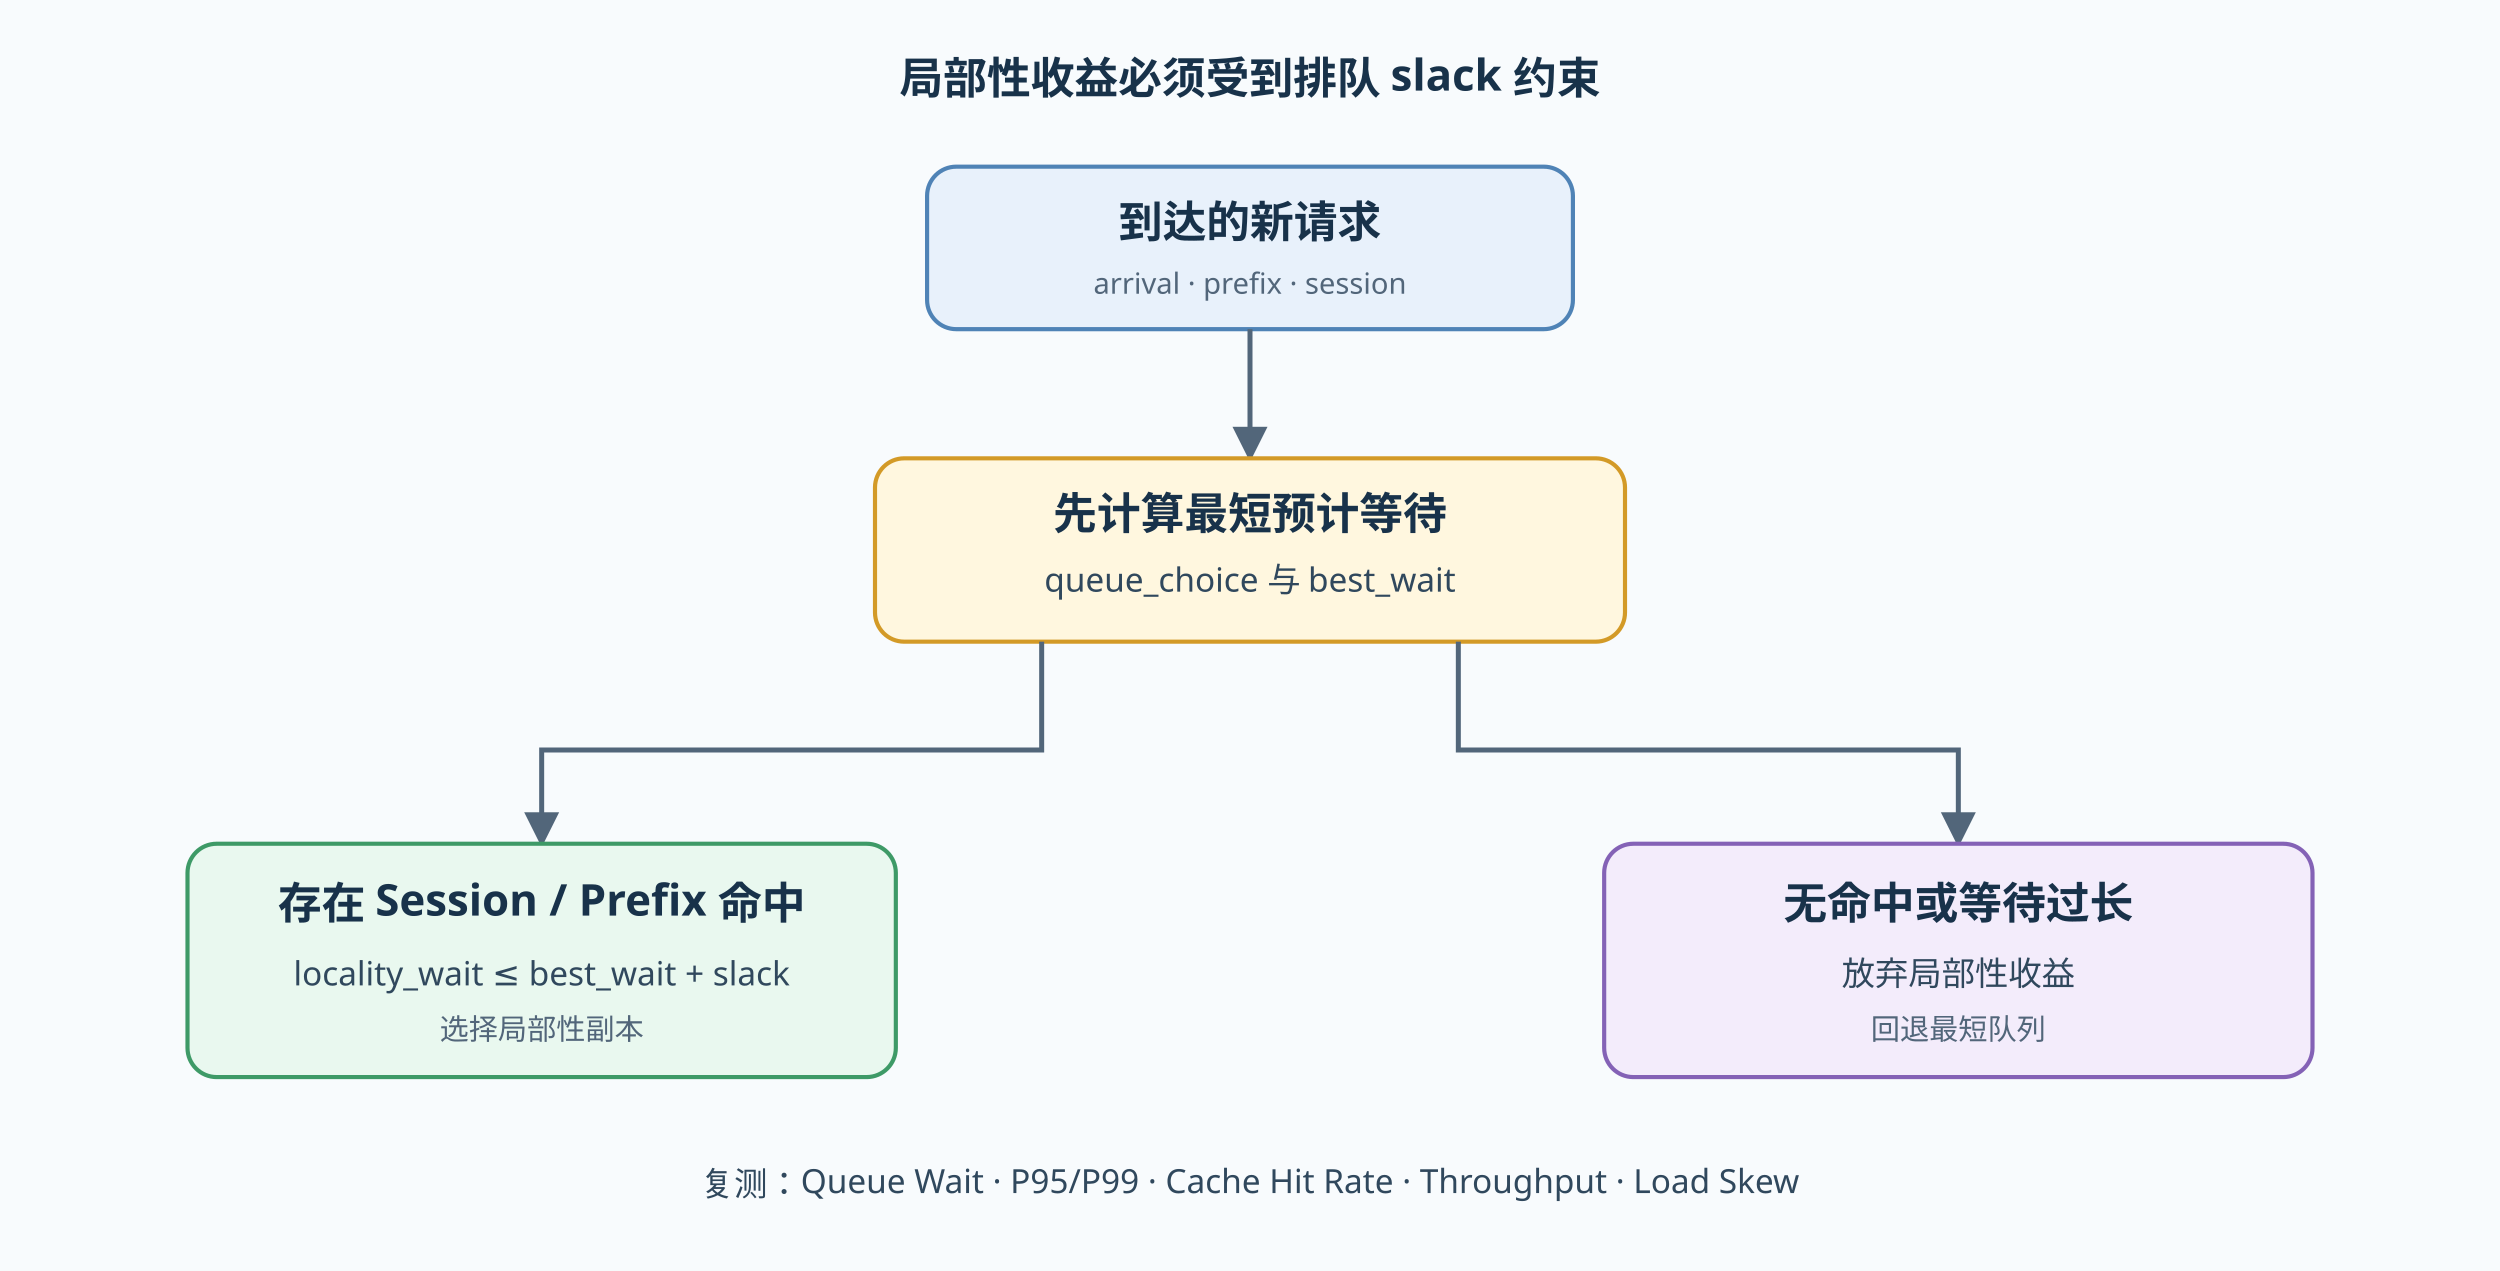
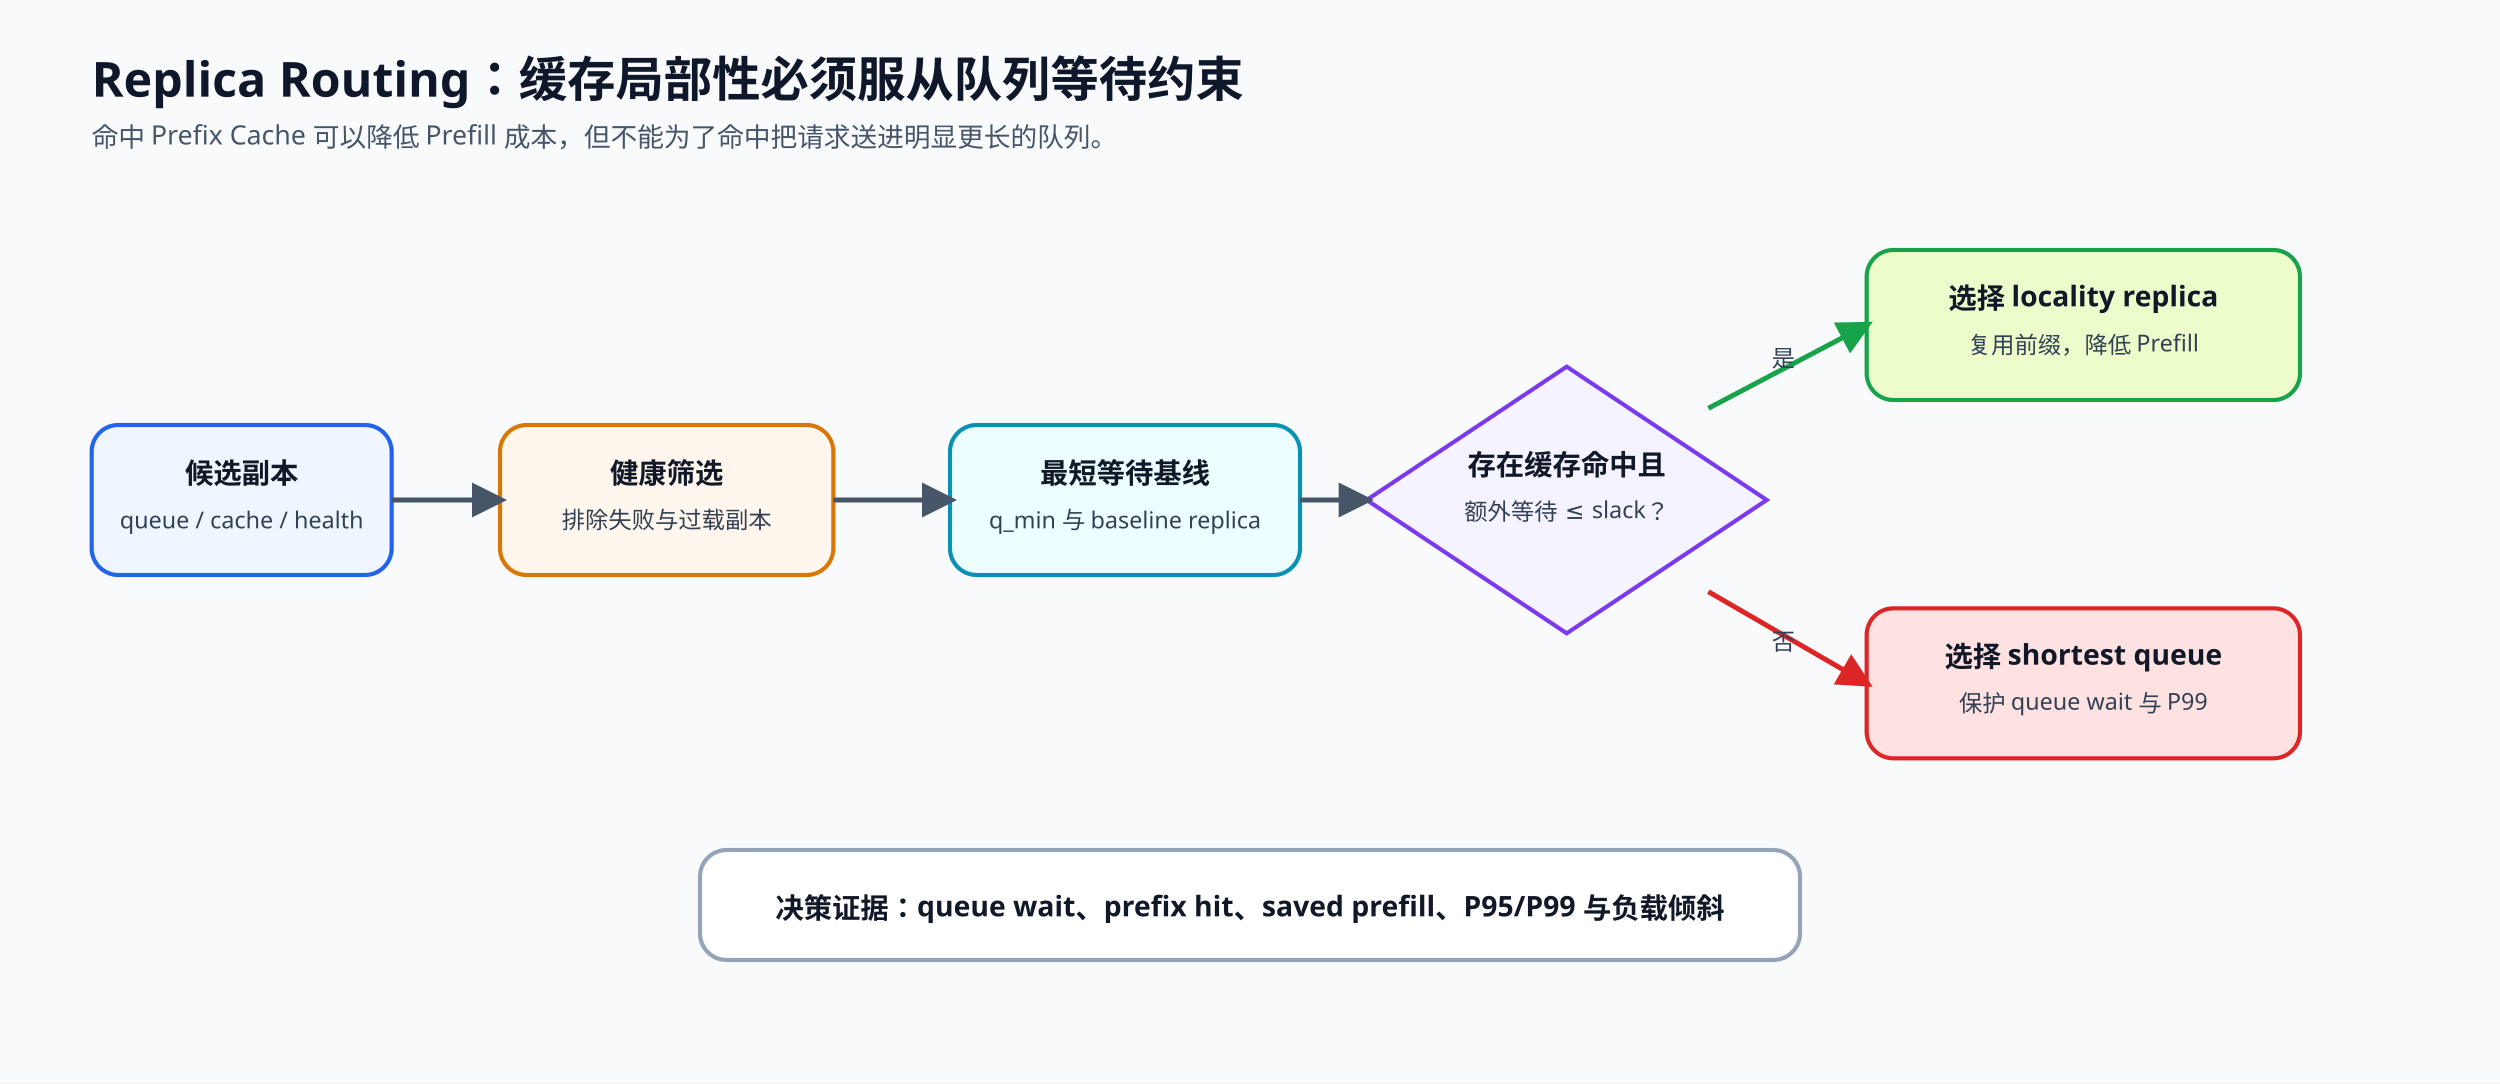
- <svg xmlns="http://www.w3.org/2000/svg" width="1200" height="610" viewBox="0 0 1200 610" role="img" aria-labelledby="title desc">
+ <svg xmlns="http://www.w3.org/2000/svg" width="1500" height="650" viewBox="0 0 1500 650" role="img" aria-labelledby="title desc">
  <defs>
-     <marker id="a" viewBox="0 0 10 10" refX="9" refY="5" markerWidth="7" markerHeight="7" orient="auto">
-       <path d="M0 0L10 5L0 10Z" fill="#52667a" />
+     <style>.t{font:700 29px sans-serif;fill:#0f172a}.s{font:500 16px sans-serif;fill:#475569}.h{font:700 17px sans-serif;fill:#111827;text-anchor:middle}.b{font:500 14px sans-serif;fill:#334155;text-anchor:middle}.x{stroke-width:2.5;rx:16}.a{stroke:#475569;stroke-width:3;fill:none;marker-end:url(#m)}.y{stroke:#16a34a;stroke-width:3;fill:none;marker-end:url(#g)}.n{stroke:#dc2626;stroke-width:3;fill:none;marker-end:url(#r)}</style>
+     <marker id="m" viewBox="0 0 10 10" refX="8" refY="5" markerWidth="7" markerHeight="7" orient="auto">
+       <path d="M0 0L10 5L0 10z" fill="#475569" />
    </marker>
-     <style>.b{rx:14;stroke-width:2}.h{font:700 21px sans-serif;fill:#18324a}.t{font:16px sans-serif;fill:#30485d}.s{font:14px sans-serif;fill:#52667a}.l{stroke:#52667a;stroke-width:2.4;fill:none;marker-end:url(#a)}</style>
+     <marker id="g" viewBox="0 0 10 10" refX="8" refY="5" markerWidth="7" markerHeight="7" orient="auto">
+       <path d="M0 0L10 5L0 10z" fill="#16a34a" />
+     </marker>
+     <marker id="r" viewBox="0 0 10 10" refX="8" refY="5" markerWidth="7" markerHeight="7" orient="auto">
+       <path d="M0 0L10 5L0 10z" fill="#dc2626" />
+     </marker>
  </defs>
-   <rect width="1200" height="610" fill="#f8fbfd" />
-   <text x="600" y="45" text-anchor="middle" class="h">局部性收益必须受到排队 slack 约束</text>
-   <rect x="445" y="80" width="310" height="78" fill="#e8f1fb" stroke="#4f83b6" class="b" />
-   <text x="600" y="114" text-anchor="middle" class="h">到达的新请求</text>
-   <text x="600" y="141" text-anchor="middle" class="s">arrival · prefix · session</text>
-   <path d="M600 158V220" class="l" />
-   <rect x="420" y="220" width="360" height="88" fill="#fff7df" stroke="#d39a27" class="b" />
-   <text x="600" y="254" text-anchor="middle" class="h">先计算最短预计等待</text>
-   <text x="600" y="284" text-anchor="middle" class="t">queue_choice 与 best_wait</text>
-   <path d="M500 308V360H260V405" class="l" />
-   <path d="M700 308V360H940V405" class="l" />
-   <rect x="90" y="405" width="340" height="112" fill="#e9f8ef" stroke="#3e9a67" class="b" />
-   <text x="260" y="441" text-anchor="middle" class="h">存在 Session / Prefix 命中</text>
-   <text x="260" y="473" text-anchor="middle" class="t">locality_wait ≤ best_wait + slack</text>
-   <text x="260" y="499" text-anchor="middle" class="s">选择局部性副本</text>
-   <rect x="770" y="405" width="340" height="112" fill="#f3ecfb" stroke="#8462b6" class="b" />
-   <text x="940" y="441" text-anchor="middle" class="h">无命中或等待过长</text>
-   <text x="940" y="473" text-anchor="middle" class="t">放弃局部性收益</text>
-   <text x="940" y="499" text-anchor="middle" class="s">回退最短队列</text>
-   <text x="600" y="574" text-anchor="middle" class="t">复测：Queue Wait · P95/P99 · Cache Hit Rate · Throughput · Load Skew</text>
+   <rect width="1500" height="650" fill="#f8fafc" />
+   <text x="55" y="58" class="t">Replica Routing：缓存局部性必须服从队列等待约束</text>
+   <text x="55" y="88" class="s">命中 Prefix Cache 可以降低 Prefill 成本，但不能为了命中把请求送进明显更长的队列。</text>
+   <rect x="55" y="255" width="180" height="90" class="x" fill="#eff6ff" stroke="#2563eb" />
+   <text x="145" y="290" class="h">候选副本</text>
+   <text x="145" y="317" class="b">queue / cache / health</text>
+   <rect x="300" y="255" width="200" height="90" class="x" fill="#fff7ed" stroke="#d97706" />
+   <text x="400" y="290" class="h">健康筛选</text>
+   <text x="400" y="317" class="b">排除失败与过载副本</text>
+   <rect x="570" y="255" width="210" height="90" class="x" fill="#ecfeff" stroke="#0891b2" />
+   <text x="675" y="290" class="h">最短等待基线</text>
+   <text x="675" y="317" class="b">q_min 与 baseline replica</text>
+   <polygon points="940,220 1060,300 940,380 820,300" fill="#f5f3ff" stroke="#7c3aed" stroke-width="2.5" />
+   <text x="940" y="285" class="h">存在缓存命中且</text>
+   <text x="940" y="312" class="b">额外等待 ≤ slack？</text>
+   <rect x="1120" y="150" width="260" height="90" class="x" fill="#ecfccb" stroke="#16a34a" />
+   <text x="1250" y="185" class="h">选择 locality replica</text>
+   <text x="1250" y="212" class="b">复用前缀，降低 Prefill</text>
+   <rect x="1120" y="365" width="260" height="90" class="x" fill="#fee2e2" stroke="#dc2626" />
+   <text x="1250" y="400" class="h">选择 shortest queue</text>
+   <text x="1250" y="427" class="b">保护 queue wait 与 P99</text>
+   <path d="M235 300H300" class="a" />
+   <path d="M500 300H570" class="a" />
+   <path d="M780 300H820" class="a" />
+   <path d="M1025 245L1120 195" class="y" />
+   <path d="M1025 355L1120 410" class="n" />
+   <text x="1070" y="220" class="b">是</text>
+   <text x="1070" y="390" class="b">否</text>
+   <rect x="420" y="510" width="660" height="66" class="x" fill="#ffffff" stroke="#94a3b8" />
+   <text x="750" y="551" class="h">决策证据：queue wait、prefix hit、saved prefill、P95/P99 与负载倾斜</text>
</svg>
